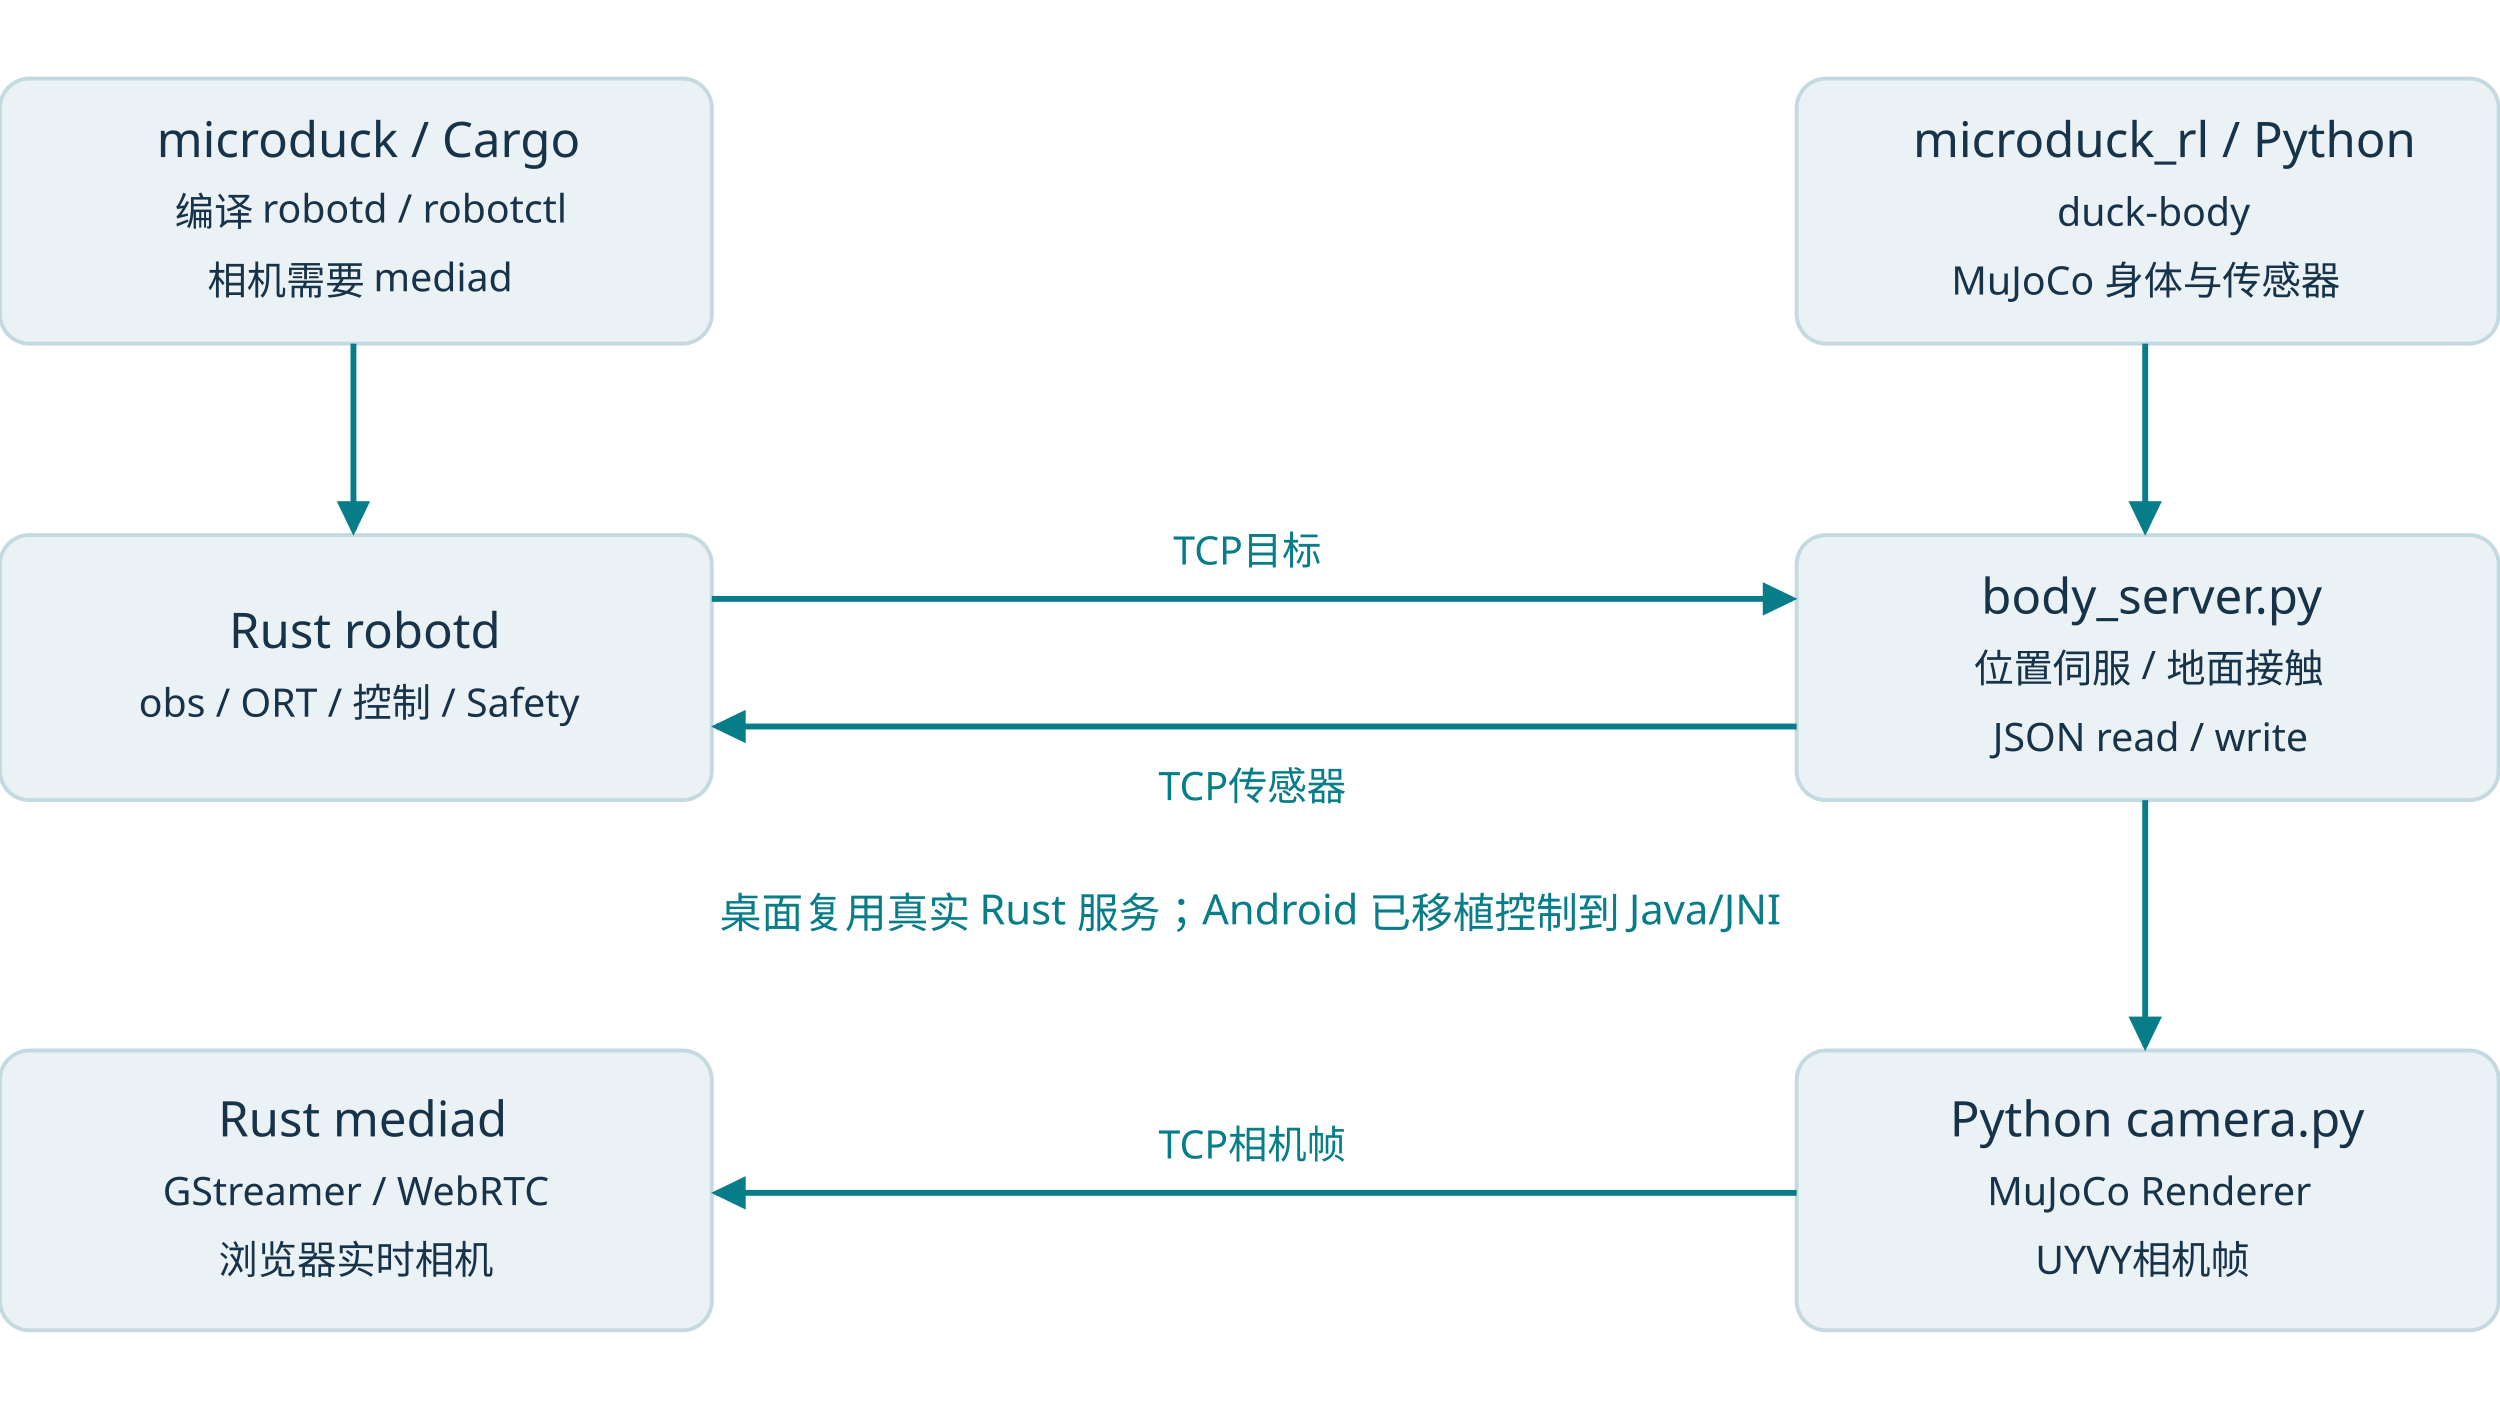
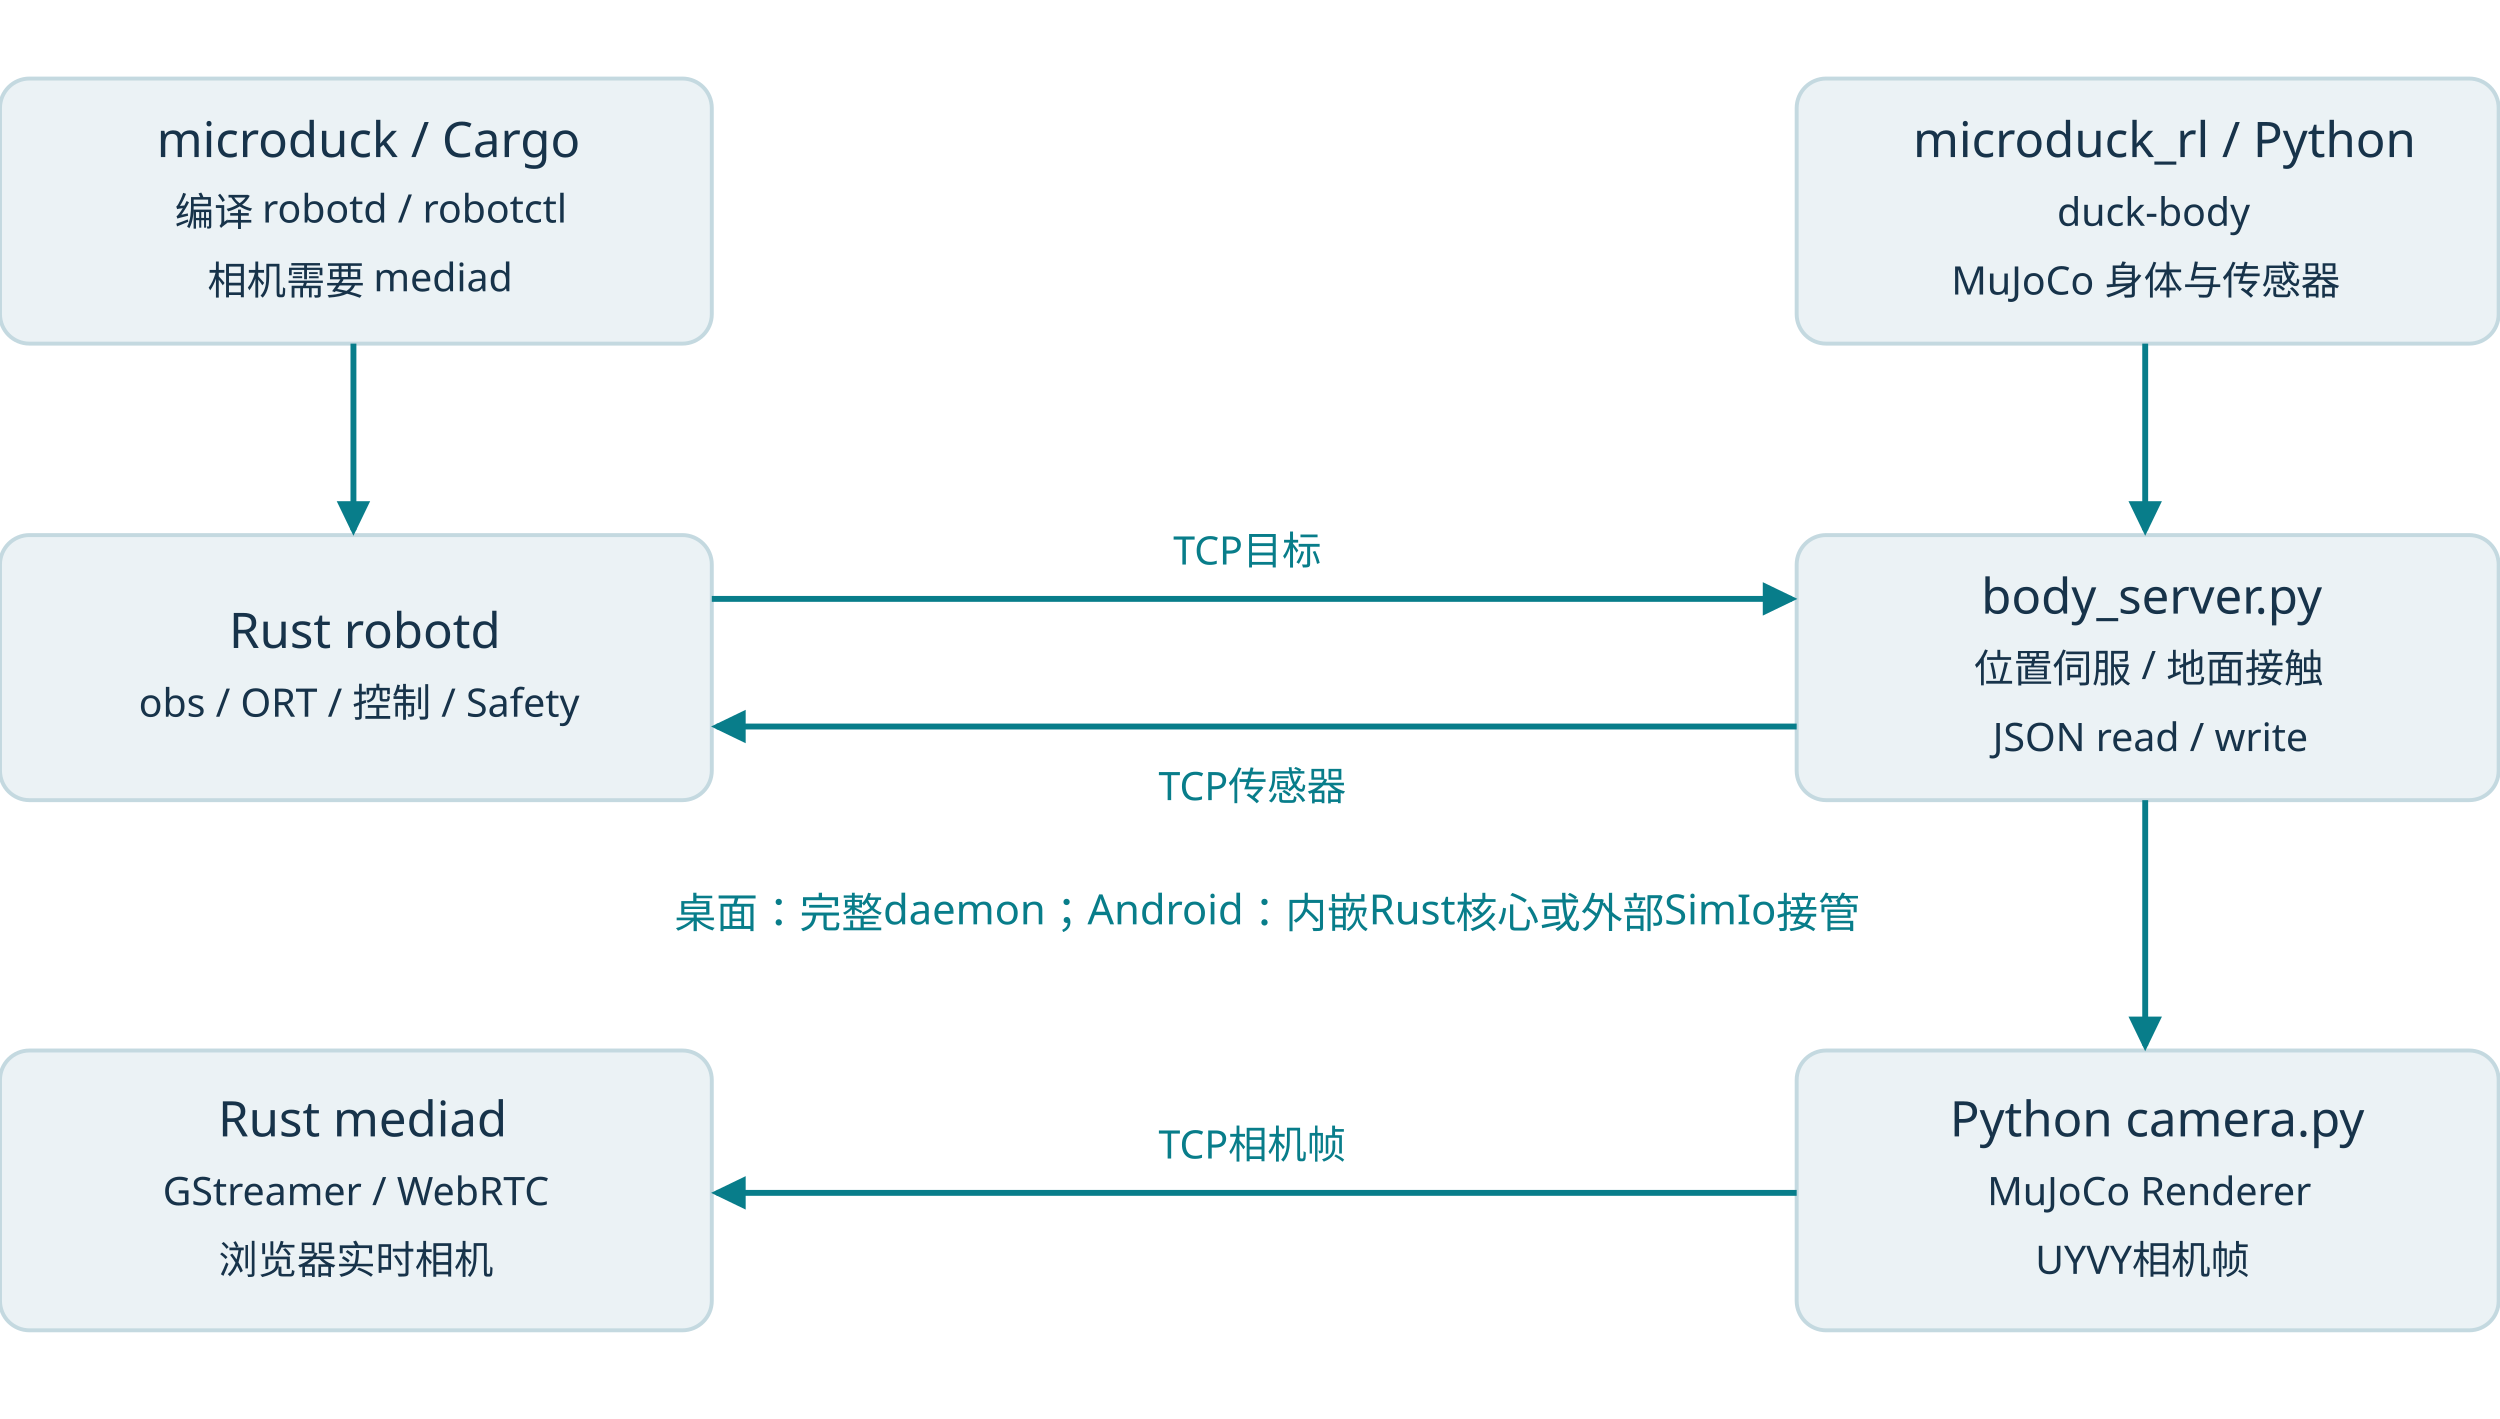
<svg xmlns="http://www.w3.org/2000/svg" width="509.276" height="289" preserveAspectRatio="xMinYMin meet" viewBox="0 0 509 289" version="1.0" fill-rule="evenodd">
  <clipPath id="clip">
    <rect x="0" y="0" width="509.276" height="289" />
  </clipPath>
  <g id="group" transform="scale(1,-1) translate(0,-289)" style="clip-path: url(#clip)">
    <g transform="">
      <rect x="0" y="219" width="145" height="54" rx="6" ry="6" style="stroke: rgb(77%,85%,88%); stroke-linecap: butt; stroke-width: 0.8; fill: rgb(92%,95%,96%); fill-rule: evenodd;" />
      <text x="31.931" y="257.0" style="font-family: CN; font-size: 10px;fill: rgb(9%,20%,29%); stroke:none;" transform="translate(0,514) scale(1,-1)">microduck / Cargo</text>
      <text x="35.596" y="243.0" style="font-family: CN; font-size: 8px;fill: rgb(9%,20%,29%); stroke:none;" transform="translate(0,486) scale(1,-1)">编译 robotd / robotctl</text>
      <text x="42.27" y="229.0" style="font-family: CN; font-size: 8px;fill: rgb(9%,20%,29%); stroke:none;" transform="translate(0,458) scale(1,-1)">相机需要 mediad</text>
      <rect x="366" y="219" width="143" height="54" rx="6" ry="6" style="stroke: rgb(77%,85%,88%); stroke-linecap: butt; stroke-width: 0.8; fill: rgb(92%,95%,96%); fill-rule: evenodd;" />
      <text x="389.707" y="257.0" style="font-family: CN; font-size: 10px;fill: rgb(9%,20%,29%); stroke:none;" transform="translate(0,514) scale(1,-1)">microduck_rl / Python</text>
      <text x="419.045" y="243.0" style="font-family: CN; font-size: 8px;fill: rgb(9%,20%,29%); stroke:none;" transform="translate(0,486) scale(1,-1)">duck-body</text>
      <text x="397.494" y="229.0" style="font-family: CN; font-size: 8px;fill: rgb(9%,20%,29%); stroke:none;" transform="translate(0,458) scale(1,-1)">MuJoCo 身体与传感器</text>
      <rect x="0" y="126" width="145" height="54" rx="6" ry="6" style="stroke: rgb(77%,85%,88%); stroke-linecap: butt; stroke-width: 0.8; fill: rgb(92%,95%,96%); fill-rule: evenodd;" />
      <text x="46.653" y="157.0" style="font-family: CN; font-size: 10px;fill: rgb(9%,20%,29%); stroke:none;" transform="translate(0,314) scale(1,-1)">Rust robotd</text>
      <text x="28.266" y="143.0" style="font-family: CN; font-size: 8px;fill: rgb(9%,20%,29%); stroke:none;" transform="translate(0,286) scale(1,-1)">obs / ORT / 控制 / Safety</text>
      <rect x="366" y="126" width="143" height="54" rx="6" ry="6" style="stroke: rgb(77%,85%,88%); stroke-linecap: butt; stroke-width: 0.8; fill: rgb(92%,95%,96%); fill-rule: evenodd;" />
      <text x="403.596" y="164.0" style="font-family: CN; font-size: 10px;fill: rgb(9%,20%,29%); stroke:none;" transform="translate(0,328) scale(1,-1)">body_server.py</text>
      <text x="402.166" y="150.0" style="font-family: CN; font-size: 8px;fill: rgb(9%,20%,29%); stroke:none;" transform="translate(0,300) scale(1,-1)">位置伺服 / 地面接触</text>
      <text x="405.936" y="136.0" style="font-family: CN; font-size: 8px;fill: rgb(9%,20%,29%); stroke:none;" transform="translate(0,272) scale(1,-1)">JSON read / write</text>
      <path d="M 72,219 L 72,181 Z" style="stroke: rgb(3%,49%,54%); stroke-linecap: butt; stroke-width: 1.2;" />
      <polygon points="72 181, 74.61 186.403, 69.39 186.403" style="stroke: rgb(3%,49%,54%); stroke-linecap: butt; stroke-width: 1; fill: rgb(3%,49%,54%); fill-rule: evenodd;" />
      <path d="M 437,219 L 437,181 Z" style="stroke: rgb(3%,49%,54%); stroke-linecap: butt; stroke-width: 1.2;" />
      <polygon points="437 181, 439.61 186.403, 434.39 186.403" style="stroke: rgb(3%,49%,54%); stroke-linecap: butt; stroke-width: 1; fill: rgb(3%,49%,54%); fill-rule: evenodd;" />
      <path d="M 145,167 L 365,167 Z" style="stroke: rgb(3%,49%,54%); stroke-linecap: butt; stroke-width: 1.2;" />
      <polygon points="365 167, 359.597 169.61, 359.597 164.39" style="stroke: rgb(3%,49%,54%); stroke-linecap: butt; stroke-width: 1; fill: rgb(3%,49%,54%); fill-rule: evenodd;" />
      <text x="239.0" y="174.0" style="font-family: CN; font-size: 8px;fill: rgb(3%,49%,54%); stroke:none;" transform="translate(0,348) scale(1,-1)">TCP目标</text>
      <path d="M 366,141 L 146,141 Z" style="stroke: rgb(3%,49%,54%); stroke-linecap: butt; stroke-width: 1.2;" />
      <polygon points="146 141, 151.403 138.39, 151.403 143.61" style="stroke: rgb(3%,49%,54%); stroke-linecap: butt; stroke-width: 1; fill: rgb(3%,49%,54%); fill-rule: evenodd;" />
      <text x="236.0" y="126.0" style="font-family: CN; font-size: 8px;fill: rgb(3%,49%,54%); stroke:none;" transform="translate(0,252) scale(1,-1)">TCP传感器</text>
      <rect x="0" y="18" width="145" height="57" rx="6" ry="6" style="stroke: rgb(77%,85%,88%); stroke-linecap: butt; stroke-width: 0.8; fill: rgb(92%,95%,96%); fill-rule: evenodd;" />
      <text x="44.431" y="57.5" style="font-family: CN; font-size: 10px;fill: rgb(9%,20%,29%); stroke:none;" transform="translate(0,115) scale(1,-1)">Rust mediad</text>
      <text x="33.16" y="43.5" style="font-family: CN; font-size: 8px;fill: rgb(9%,20%,29%); stroke:none;" transform="translate(0,87) scale(1,-1)">GStreamer / WebRTC</text>
      <text x="44.5" y="29.5" style="font-family: CN; font-size: 8px;fill: rgb(9%,20%,29%); stroke:none;" transform="translate(0,59) scale(1,-1)">浏览器实时相机</text>
      <rect x="366" y="18" width="143" height="57" rx="6" ry="6" style="stroke: rgb(77%,85%,88%); stroke-linecap: butt; stroke-width: 0.8; fill: rgb(92%,95%,96%); fill-rule: evenodd;" />
      <text x="397.202" y="57.5" style="font-family: CN; font-size: 10px;fill: rgb(9%,20%,29%); stroke:none;" transform="translate(0,115) scale(1,-1)">Python camera.py</text>
      <text x="404.818" y="43.5" style="font-family: CN; font-size: 8px;fill: rgb(9%,20%,29%); stroke:none;" transform="translate(0,87) scale(1,-1)">MuJoCo Renderer</text>
      <text x="414.607" y="29.5" style="font-family: CN; font-size: 8px;fill: rgb(9%,20%,29%); stroke:none;" transform="translate(0,59) scale(1,-1)">UYVY相机帧</text>
      <path d="M 437,126 L 437,76 Z" style="stroke: rgb(3%,49%,54%); stroke-linecap: butt; stroke-width: 1.2;" />
      <polygon points="437 76, 439.61 81.403, 434.39 81.403" style="stroke: rgb(3%,49%,54%); stroke-linecap: butt; stroke-width: 1; fill: rgb(3%,49%,54%); fill-rule: evenodd;" />
      <path d="M 366,46 L 146,46 Z" style="stroke: rgb(3%,49%,54%); stroke-linecap: butt; stroke-width: 1.2;" />
      <polygon points="146 46, 151.403 43.39, 151.403 48.61" style="stroke: rgb(3%,49%,54%); stroke-linecap: butt; stroke-width: 1; fill: rgb(3%,49%,54%); fill-rule: evenodd;" />
      <text x="236.0" y="53.0" style="font-family: CN; font-size: 8px;fill: rgb(3%,49%,54%); stroke:none;" transform="translate(0,106) scale(1,-1)">TCP相机帧</text>
-       <text x="146.606" y="100" style="font-family: CN; font-size: 8.5px;fill: rgb(3%,49%,54%); stroke:none;" transform="translate(0,200) scale(1,-1)">桌面复用真实 Rust 服务；Android 已移植控制到 Java/JNI</text>
+       <text x="137.39" y="100" style="font-family: CN; font-size: 8.5px;fill: rgb(3%,49%,54%); stroke:none;" transform="translate(0,200) scale(1,-1)">桌面：完整daemon；Android：内嵌Rust核心或外部SimIo接管</text>
    </g>
  </g>
</svg>
